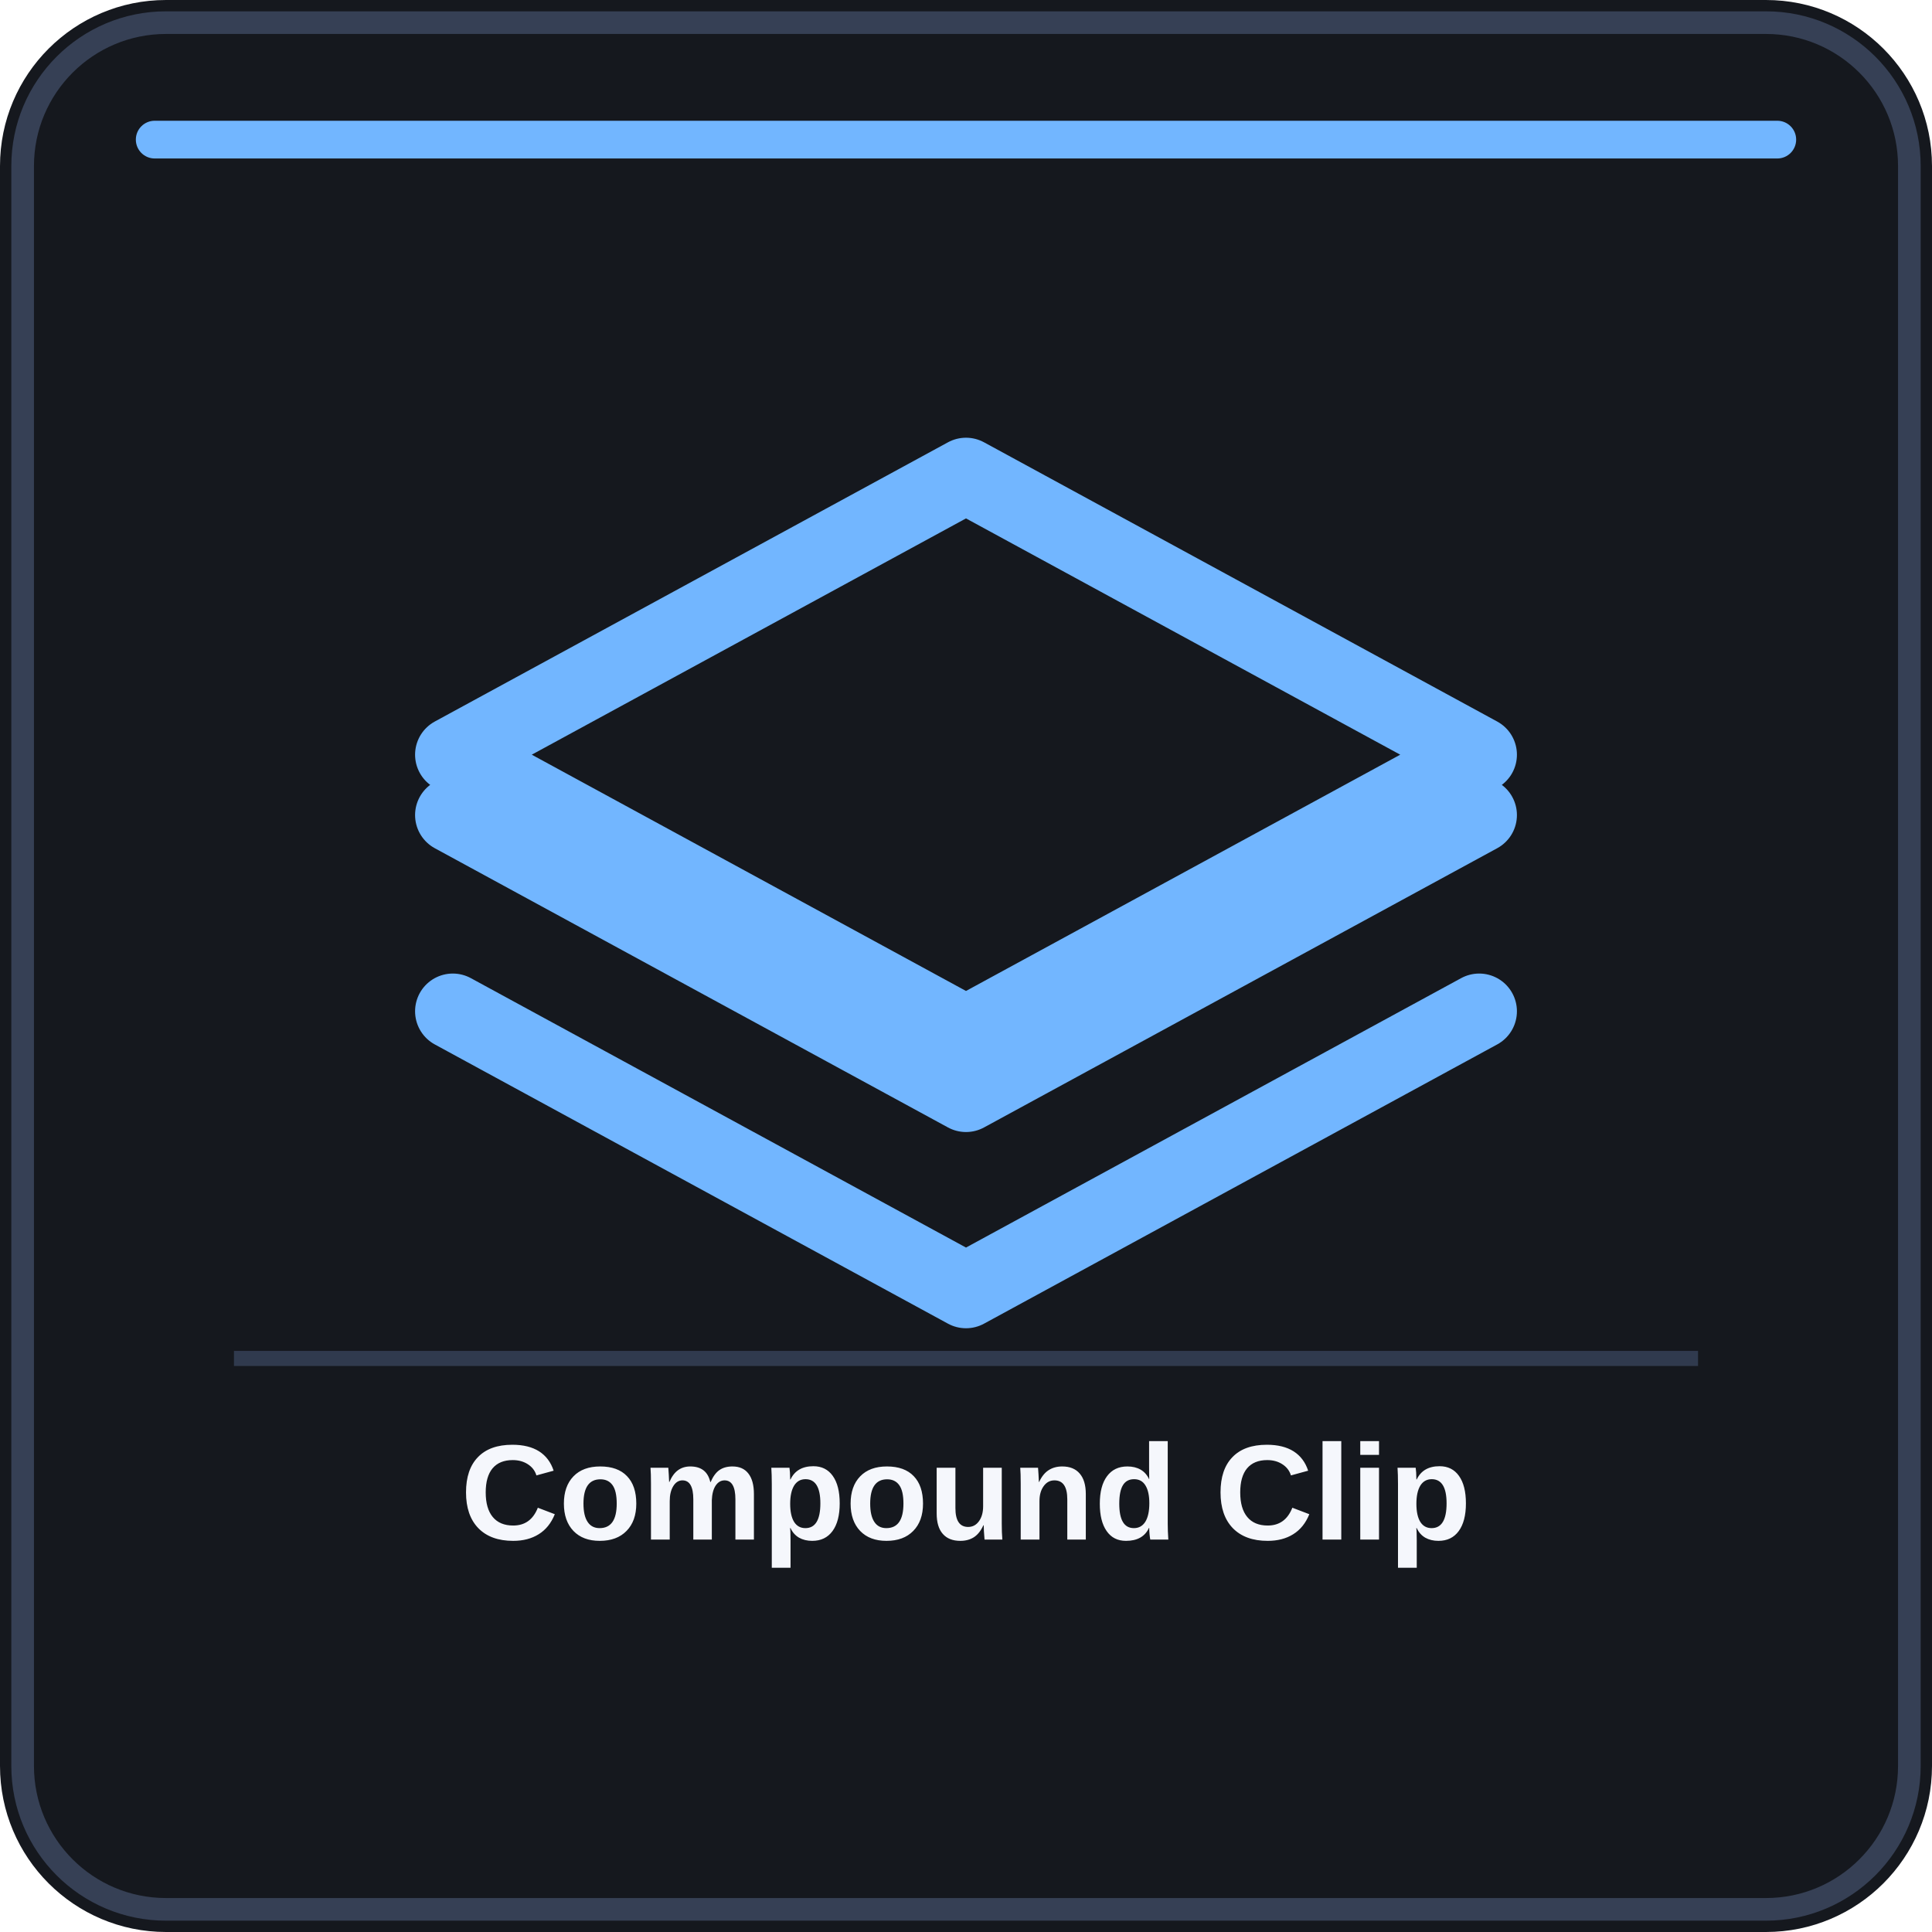
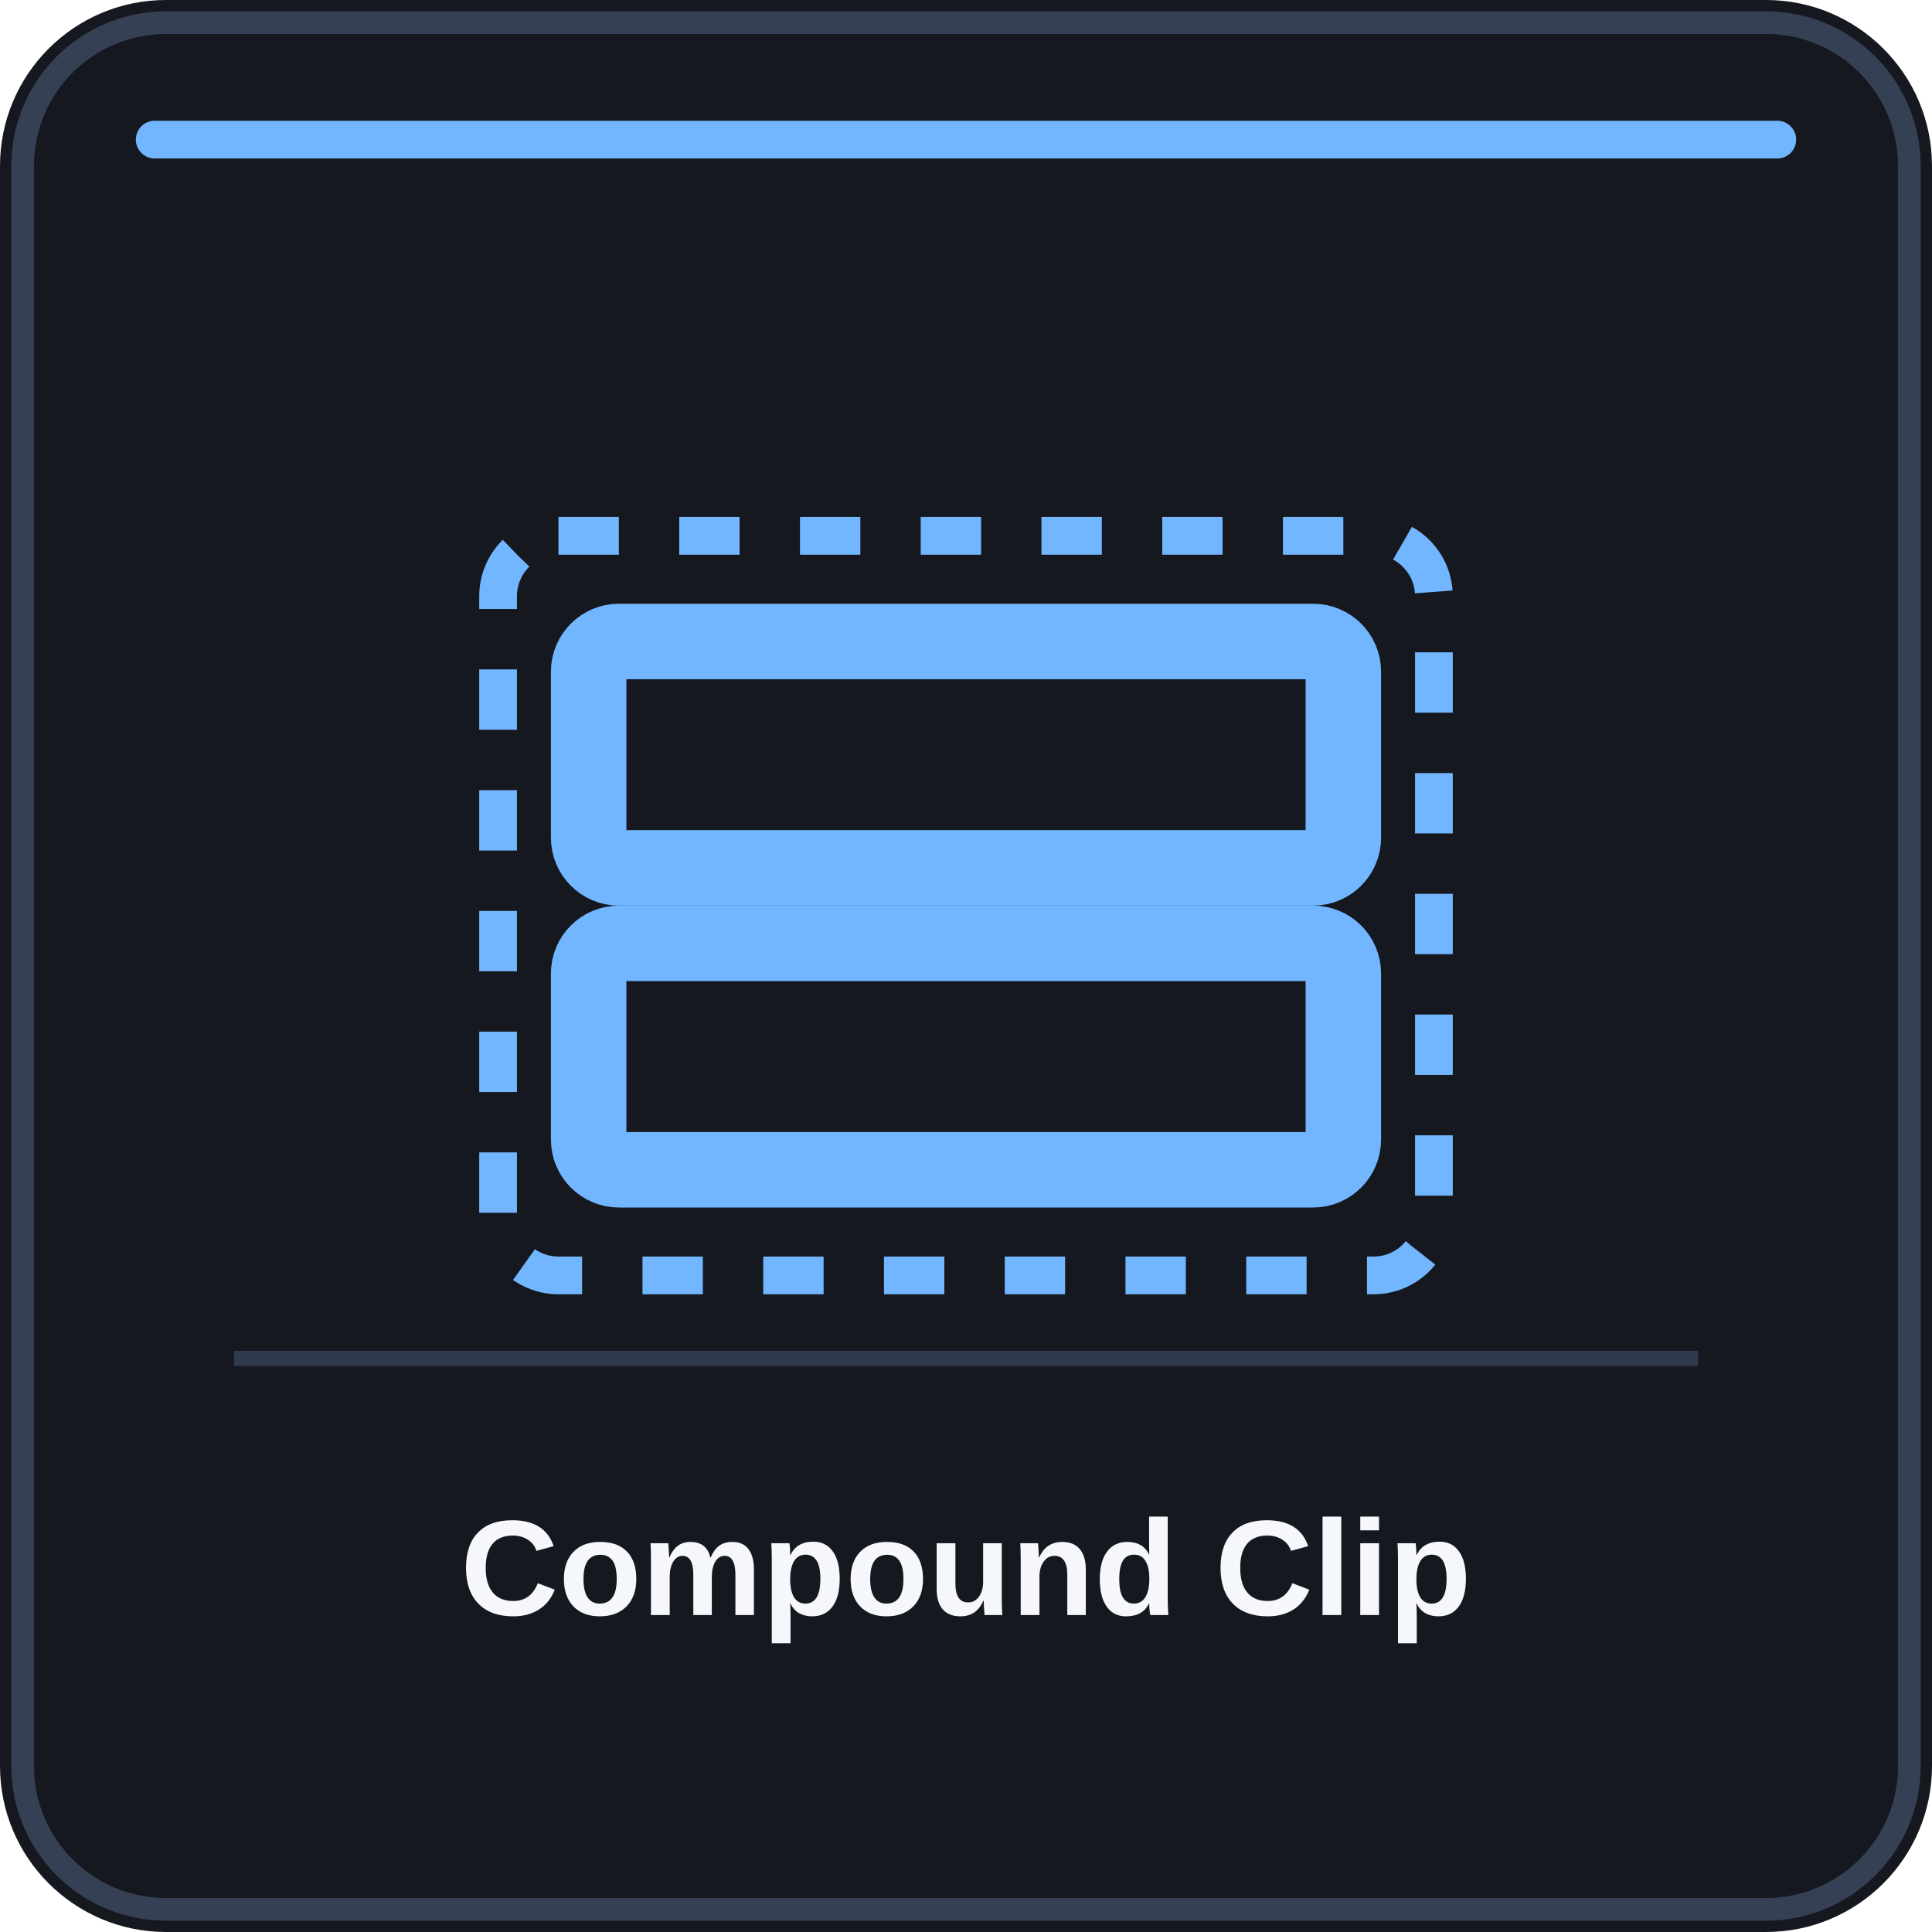
<svg xmlns="http://www.w3.org/2000/svg" width="256" height="256" viewBox="0 0 256 256">
  <rect width="256" height="256" rx="22" fill="#15181E" />
  <rect x="3" y="3" width="250" height="250" rx="19" fill="none" stroke="#364055" stroke-width="3" />
  <rect x="18" y="16" width="220" height="5" rx="2.5" fill="#72B6FF" />
  <g transform="translate(22 15)">
-     <path d="M106 48l68 37-68 37-68-37zM38 119l68 37 68-37M38 93l68 37 68-37" stroke="#72B6FF" stroke-width="10" stroke-linecap="round" stroke-linejoin="round" fill="none" />
+     <rect x="44" y="56" width="124" height="98" rx="8" stroke="#72B6FF" stroke-width="5" stroke-dasharray="8 8" fill="none" />
+     <rect x="56" y="70" width="100" height="30" rx="4" stroke="#72B6FF" stroke-width="10" stroke-linecap="round" stroke-linejoin="round" fill="none" />
+     <rect x="56" y="110" width="100" height="30" rx="4" stroke="#72B6FF" stroke-width="10" stroke-linecap="round" stroke-linejoin="round" fill="none" />
  </g>
  <path d="M31 180h194" stroke="#303A4E" stroke-width="2" />
-   <text x="128" y="204" text-anchor="middle" fill="#F5F7FC" font-family="Arial, Helvetica, sans-serif" font-size="18" font-weight="700">Compound Clip</text>
+   <text x="128" y="214" text-anchor="middle" fill="#F5F7FC" font-family="Arial, Helvetica, sans-serif" font-size="18" font-weight="700">Compound Clip</text>
</svg>
